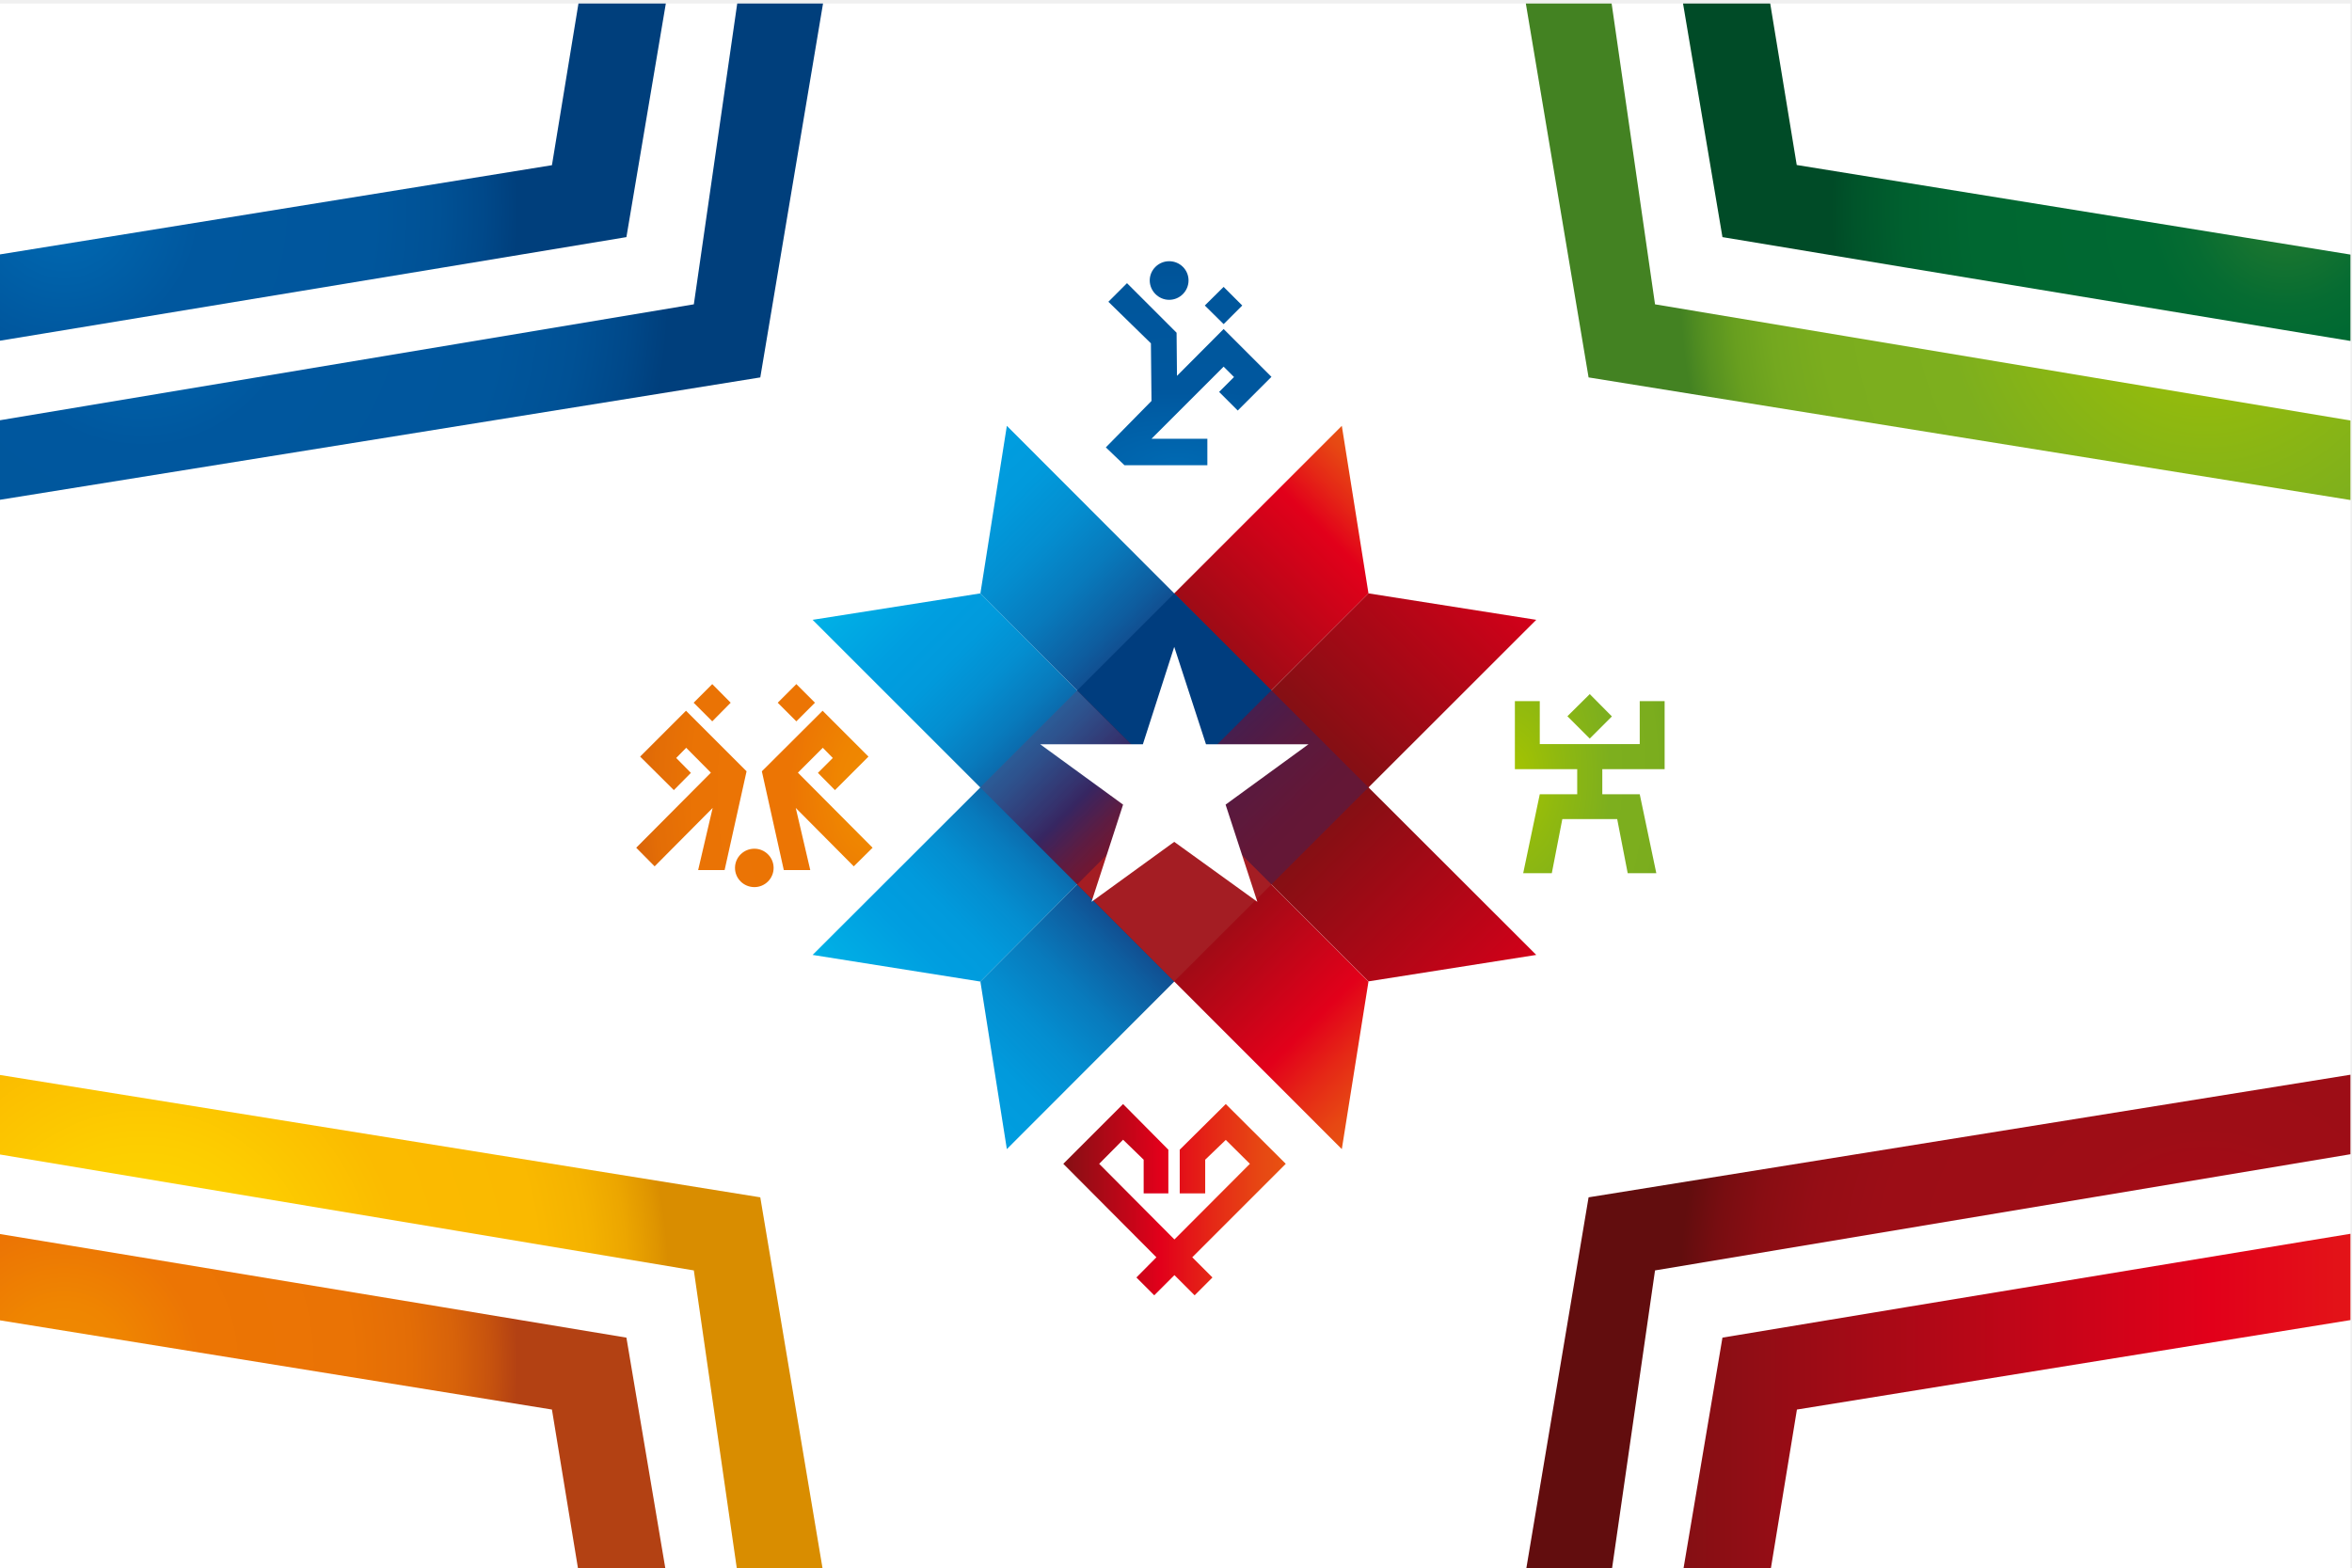
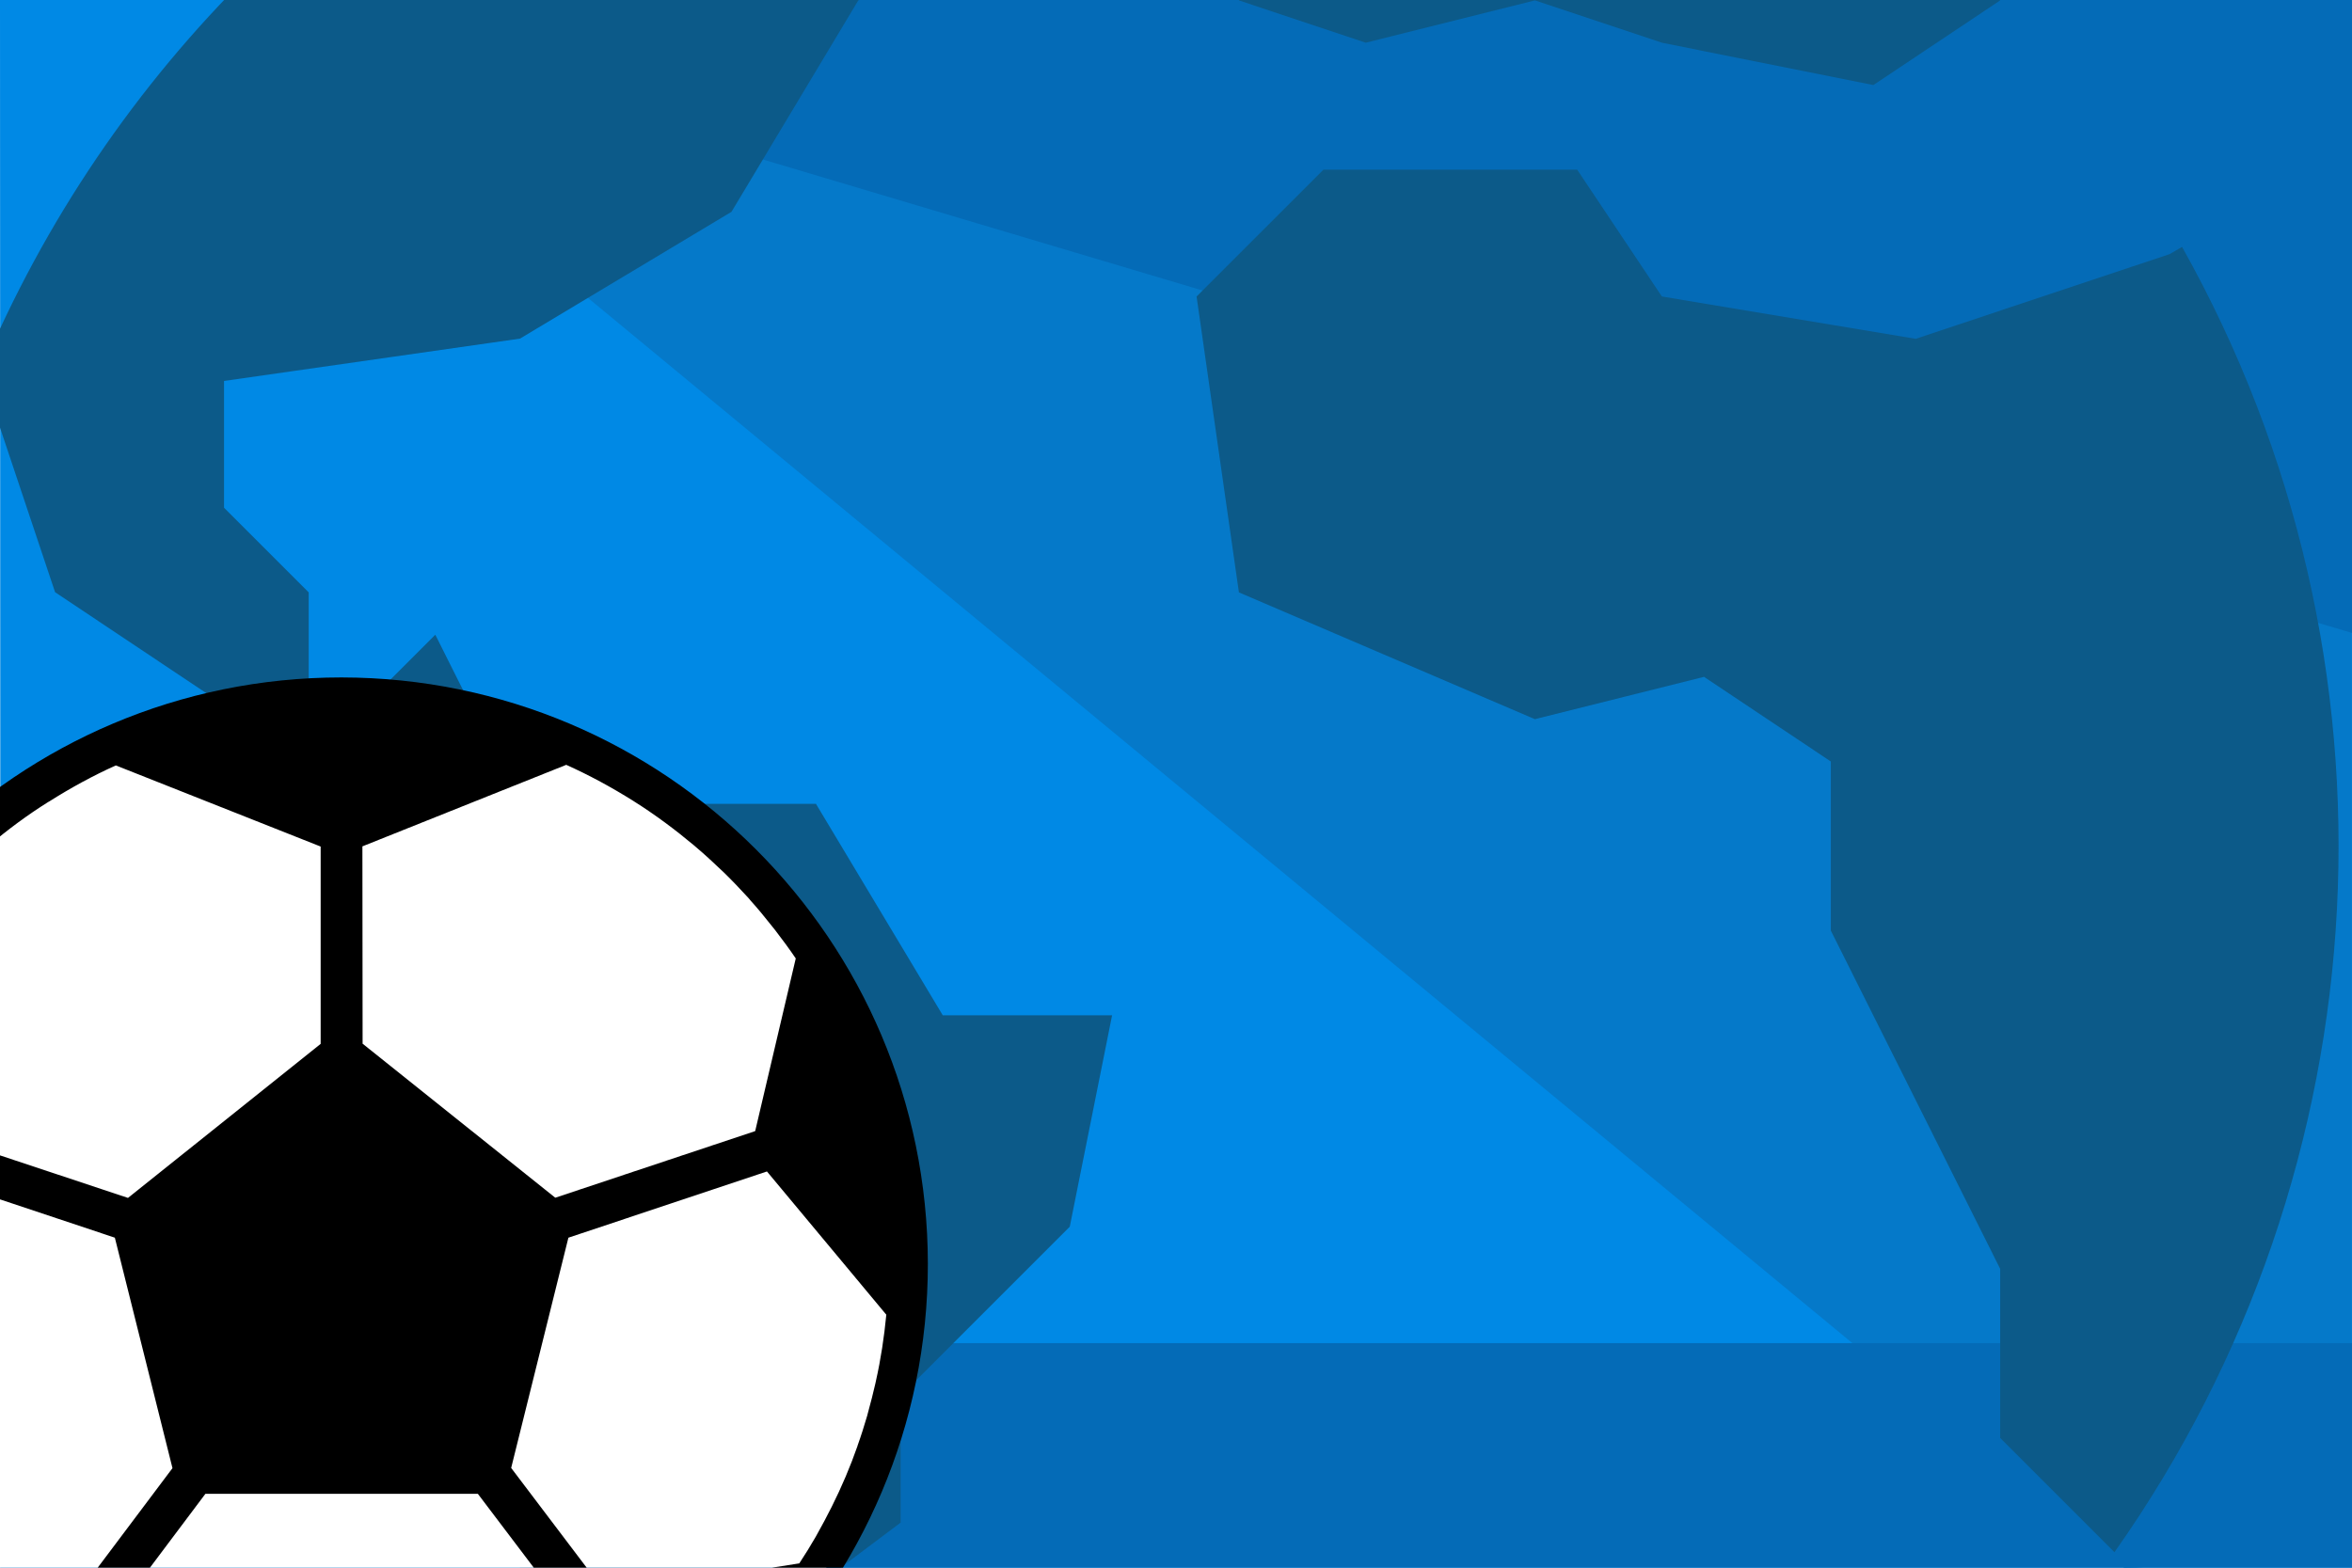
<svg xmlns="http://www.w3.org/2000/svg" xmlns:xlink="http://www.w3.org/1999/xlink" version="1.1" id="Layer_1" x="0px" y="0px" viewBox="0 0 1200 800" style="enable-background:new 0 0 1200 800;" xml:space="preserve">
  <style type="text/css">
- 	.st0{fill:#FFFFFF;}
- 	.st1{fill:none;}
- 	.st2{clip-path:url(#SVGID_2_);}
- 	.st3{clip-path:url(#SVGID_4_);fill:url(#SVGID_5_);}
- 	.st4{clip-path:url(#SVGID_15_);}
- 	.st5{clip-path:url(#SVGID_17_);fill:url(#SVGID_18_);}
- 	.st6{clip-path:url(#SVGID_20_);fill:url(#SVGID_21_);}
- 	.st7{clip-path:url(#SVGID_23_);}
- 	.st8{clip-path:url(#SVGID_25_);fill:url(#SVGID_26_);}
- 	.st9{clip-path:url(#SVGID_28_);}
- 	.st10{clip-path:url(#SVGID_30_);fill:url(#SVGID_31_);}
- 	.st11{clip-path:url(#SVGID_33_);}
- 	.st12{clip-path:url(#SVGID_35_);fill:url(#SVGID_36_);}
- 	.st13{clip-path:url(#SVGID_38_);fill:#A41D23;}
- 	.st14{opacity:0.15;clip-path:url(#SVGID_40_);}
- 	.st15{clip-path:url(#SVGID_42_);fill:#E2071A;}
- 	.st16{clip-path:url(#SVGID_44_);fill:#003D7E;}
- 	.st17{opacity:0.3;clip-path:url(#SVGID_46_);}
- 	.st18{clip-path:url(#SVGID_48_);fill:#162983;}
- 	.st19{clip-path:url(#SVGID_50_);fill:#FFFFFF;}
- 	.st20{clip-path:url(#SVGID_52_);}
- 	.st21{clip-path:url(#SVGID_54_);fill:url(#SVGID_55_);}
- 	.st22{fill:url(#SVGID_56_);}
- 	.st23{clip-path:url(#SVGID_58_);}
- 	.st24{fill:url(#SVGID_59_);}
- 	.st25{fill:url(#SVGID_60_);}
- 	.st26{fill:url(#SVGID_61_);}
- 	.st27{fill:url(#SVGID_62_);}
- 	.st28{fill:url(#SVGID_64_);}
- 	.st29{fill:url(#SVGID_65_);}
- 	.st30{fill:url(#SVGID_66_);}
- 	.st31{fill:url(#SVGID_67_);}
+ 	.st0{fill:#0089E5;}
+ 	.st1{fill:#0579C9;}
+ 	.st2{fill:#046BB7;}
+ 	.st3{clip-path:url(#SVGID_2_);}
+ 	.st4{fill:#0C5A89;}
+ 	.st5{fill:#FFFFFF;}
</style>
-   <rect x="-0.8" y="1.8" class="st0" width="1200" height="800" />
-   <path class="st1" d="M299.2,401.8c0,165.7,134.3,300,299.9,300c165.8,0,300.1-134.3,300.1-300s-134.3-300-300.1-300  C433.5,101.8,299.2,236.1,299.2,401.8" />
  <g>
    <g>
+       <path class="st0" d="M1200,800H0.3L0,0h1200V800z" />
+       <path class="st1" d="M116.1,0h967.7c63.9,0,116.1,50.7,116.1,114.6v570.9c0,63.8-52.3,114.6-116.1,114.6" />
      <g>
-         <g>
-           <defs>
-             <rect id="SVGID_1_" x="44.8" y="-151.4" width="1108.7" height="1108.8" />
-           </defs>
-           <clipPath id="SVGID_2_">
-             <use xlink:href="#SVGID_1_" style="overflow:visible;" />
-           </clipPath>
-           <g class="st2">
-             <g>
-               <g>
-                 <defs>
-                   <path id="SVGID_3_" d="M586.6,143.1c0-5.4,4.5-9.8,9.9-9.8c5.5,0,9.9,4.4,9.9,9.8c0,5.4-4.4,9.9-9.9,9.9          C591.1,153,586.6,148.5,586.6,143.1 M616,237.4v-13.5h-28.5l36.8-36.8l5.3,5.3L622,200l9.5,9.5l17.2-17.2l-24.4-24.4          l-23.8,23.9l-0.2-22L575,144.5l-9.5,9.5l21.7,21.2l0.3,29.4l-23.3,23.7l9.5,9.1C573.6,237.4,616,237.4,616,237.4z           M624.3,165.4l9.5-9.5l-9.5-9.5l-9.6,9.5L624.3,165.4z" />
-                 </defs>
-                 <clipPath id="SVGID_4_">
-                   <use xlink:href="#SVGID_3_" style="overflow:visible;" />
-                 </clipPath>
-                 <radialGradient id="SVGID_5_" cx="-934.983" cy="898.908" r="28.781" gradientTransform="matrix(-6.491845e-03 -4.679 -10.6495 1.468156e-02 10167.634 -4149.374)" gradientUnits="userSpaceOnUse">
-                   <stop offset="0" style="stop-color:#006AB3" />
-                   <stop offset="0.3" style="stop-color:#00579E" />
-                   <stop offset="0.683" style="stop-color:#00569C" />
-                   <stop offset="0.827" style="stop-color:#005195" />
-                   <stop offset="0.931" style="stop-color:#004889" />
-                   <stop offset="1" style="stop-color:#003F7C" />
-                 </radialGradient>
-                 <polygon class="st3" points="564.1,237.5 563.9,133.3 648.7,133.2 648.9,237.4        " />
-               </g>
-             </g>
-           </g>
-         </g>
-       </g>
-       <g>
-         <g>
-           <defs>
-             <rect id="SVGID_6_" x="44.8" y="-151.4" width="1108.7" height="1108.8" />
-           </defs>
-           <clipPath id="SVGID_7_">
-             <use xlink:href="#SVGID_6_" style="overflow:visible;" />
-           </clipPath>
-         </g>
-       </g>
-       <g>
-         <g>
-           <defs>
-             <rect id="SVGID_8_" x="44.8" y="-151.4" width="1108.7" height="1108.8" />
-           </defs>
-           <clipPath id="SVGID_9_">
-             <use xlink:href="#SVGID_8_" style="overflow:visible;" />
-           </clipPath>
-         </g>
-       </g>
-       <g>
-         <g>
-           <defs>
-             <rect id="SVGID_10_" x="44.8" y="-151.4" width="1108.7" height="1108.8" />
-           </defs>
-           <clipPath id="SVGID_11_">
-             <use xlink:href="#SVGID_10_" style="overflow:visible;" />
-           </clipPath>
-         </g>
-       </g>
-       <g>
-         <g>
-           <defs>
-             <rect id="SVGID_12_" x="44.8" y="-151.4" width="1108.7" height="1108.8" />
-           </defs>
-           <clipPath id="SVGID_13_">
-             <use xlink:href="#SVGID_12_" style="overflow:visible;" />
-           </clipPath>
-         </g>
-       </g>
-       <g>
-         <g>
-           <defs>
-             <rect id="SVGID_14_" x="44.8" y="-151.4" width="1108.7" height="1108.8" />
-           </defs>
-           <clipPath id="SVGID_15_">
-             <use xlink:href="#SVGID_14_" style="overflow:visible;" />
-           </clipPath>
-           <g class="st4">
-             <g>
-               <g>
-                 <defs>
-                   <path id="SVGID_16_" d="M394.7,442.9c0,5.4-4.4,9.8-9.8,9.8c-5.5,0-9.9-4.4-9.9-9.8s4.4-9.8,9.9-9.8          C390.3,433.1,394.7,437.5,394.7,442.9 M334,442.1l29.6-29.8l-7.4,31.7h13.5l11.2-50.4L350,362.7l-23.4,23.4l17.2,17.1          l8.7-8.8l-7.5-7.6l5.1-5.2l12.6,12.7l-38.1,38.3L334,442.1z M363.4,368.1l9.4-9.5l-9.4-9.5l-9.5,9.5L363.4,368.1z           M445.2,432.6l-38.1-38.3l12.7-12.7l5.1,5.2l-7.6,7.6l8.7,8.8l17.1-17.1l-23.4-23.4l-31,30.9l11.2,50.4h13.5l-7.4-31.7          l29.6,29.8L445.2,432.6z M415.8,358.6l-9.5-9.5l-9.5,9.5l9.5,9.5L415.8,358.6z" />
-                 </defs>
-                 <clipPath id="SVGID_17_">
-                   <use xlink:href="#SVGID_16_" style="overflow:visible;" />
-                 </clipPath>
-                 <radialGradient id="SVGID_18_" cx="-716.976" cy="1188.789" r="28.781" gradientTransform="matrix(-5.1349 0 0 7.8487 -3234.197 -8927.363)" gradientUnits="userSpaceOnUse">
-                   <stop offset="0" style="stop-color:#F08B00" />
-                   <stop offset="0.135" style="stop-color:#EF8501" />
-                   <stop offset="0.3" style="stop-color:#EC7504" />
-                   <stop offset="0.634" style="stop-color:#EA7305" />
-                   <stop offset="0.766" style="stop-color:#E36D06" />
-                   <stop offset="0.863" style="stop-color:#D7620A" />
-                   <stop offset="0.942" style="stop-color:#C6520E" />
-                   <stop offset="1" style="stop-color:#B34113" />
-                 </radialGradient>
-                 <rect x="324.4" y="349.1" class="st5" width="120.8" height="103.7" />
-               </g>
-             </g>
-           </g>
-         </g>
-       </g>
-       <g>
-         <g>
-           <g>
-             <g>
-               <g>
-                 <defs>
-                   <polygon id="SVGID_19_" points="549.6,451.3 549.6,451.3 500.2,500.9 414.6,487.3 500.1,401.9 500.1,401.8 684.6,217.3           698.2,302.8         " />
-                 </defs>
-                 <clipPath id="SVGID_20_">
-                   <use xlink:href="#SVGID_19_" style="overflow:visible;" />
-                 </clipPath>
-                 <linearGradient id="SVGID_21_" gradientUnits="userSpaceOnUse" x1="-665.874" y1="841.809" x2="-637.129" y2="841.809" gradientTransform="matrix(9.3926 -9.3926 -9.3926 -9.3926 14582.56 2146.501)">
-                   <stop offset="0" style="stop-color:#00B1E6" />
-                   <stop offset="0.11" style="stop-color:#009EE0" />
-                   <stop offset="0.168" style="stop-color:#019ADC" />
-                   <stop offset="0.227" style="stop-color:#048ED0" />
-                   <stop offset="0.286" style="stop-color:#087ABC" />
-                   <stop offset="0.345" style="stop-color:#0E5D9F" />
-                   <stop offset="0.404" style="stop-color:#16397B" />
-                   <stop offset="0.423" style="stop-color:#192B6D" />
-                   <stop offset="0.43" style="stop-color:#212967" />
-                   <stop offset="0.467" style="stop-color:#452049" />
-                   <stop offset="0.504" style="stop-color:#611832" />
-                   <stop offset="0.541" style="stop-color:#761321" />
-                   <stop offset="0.578" style="stop-color:#821017" />
-                   <stop offset="0.614" style="stop-color:#860F14" />
-                   <stop offset="0.883" style="stop-color:#E2001A" />
-                   <stop offset="0.931" style="stop-color:#E52816" />
-                   <stop offset="0.975" style="stop-color:#E74713" />
-                   <stop offset="1" style="stop-color:#E85212" />
-                 </linearGradient>
-                 <polygon class="st6" points="272.8,359.1 556.4,75.5 840,359.1 556.4,642.6        " />
-               </g>
-             </g>
-           </g>
-         </g>
-       </g>
-       <g>
-         <g>
-           <defs>
-             <rect id="SVGID_22_" x="44.8" y="-151.4" width="1108.7" height="1108.8" />
-           </defs>
-           <clipPath id="SVGID_23_">
-             <use xlink:href="#SVGID_22_" style="overflow:visible;" />
-           </clipPath>
-           <g class="st7">
-             <g>
-               <g>
-                 <defs>
-                   <polygon id="SVGID_24_" points="549.6,451.4 549.6,451.3 500.2,500.9 513.7,586.4 599.1,500.9 783.8,316.3 698.2,302.8                   " />
-                 </defs>
-                 <clipPath id="SVGID_25_">
-                   <use xlink:href="#SVGID_24_" style="overflow:visible;" />
-                 </clipPath>
-                 <linearGradient id="SVGID_26_" gradientUnits="userSpaceOnUse" x1="-666.137" y1="832.35" x2="-637.391" y2="832.35" gradientTransform="matrix(9.3561 -9.3561 -9.3561 -9.3561 14526.954 2134.746)">
-                   <stop offset="0" style="stop-color:#009EE0" />
-                   <stop offset="7.150000e-02" style="stop-color:#019ADC" />
-                   <stop offset="0.144" style="stop-color:#048ED0" />
-                   <stop offset="0.216" style="stop-color:#087ABC" />
-                   <stop offset="0.289" style="stop-color:#0E5D9F" />
-                   <stop offset="0.362" style="stop-color:#16397B" />
-                   <stop offset="0.387" style="stop-color:#192B6D" />
-                   <stop offset="0.398" style="stop-color:#212967" />
-                   <stop offset="0.457" style="stop-color:#452049" />
-                   <stop offset="0.517" style="stop-color:#611832" />
-                   <stop offset="0.576" style="stop-color:#761321" />
-                   <stop offset="0.635" style="stop-color:#821017" />
-                   <stop offset="0.693" style="stop-color:#860F14" />
-                   <stop offset="0.908" style="stop-color:#BA0517" />
-                   <stop offset="1" style="stop-color:#D20019" />
-                 </linearGradient>
-                 <polygon class="st8" points="358.4,444.6 642,161 925.5,444.6 642,728.2        " />
-               </g>
-             </g>
-           </g>
-         </g>
-       </g>
-       <g>
-         <g>
-           <defs>
-             <rect id="SVGID_27_" x="44.8" y="-151.4" width="1108.7" height="1108.8" />
-           </defs>
-           <clipPath id="SVGID_28_">
-             <use xlink:href="#SVGID_27_" style="overflow:visible;" />
-           </clipPath>
-           <g class="st9">
-             <g>
-               <g>
-                 <defs>
-                   <polygon id="SVGID_29_" points="549.6,352.3 549.6,352.3 500.2,302.8 414.6,316.3 500.1,401.8 500.1,401.8 684.6,586.4           698.2,500.9         " />
-                 </defs>
-                 <clipPath id="SVGID_30_">
-                   <use xlink:href="#SVGID_29_" style="overflow:visible;" />
-                 </clipPath>
-                 <linearGradient id="SVGID_31_" gradientUnits="userSpaceOnUse" x1="-482.23" y1="912.544" x2="-453.485" y2="912.544" gradientTransform="matrix(9.3936 9.3936 9.3936 -9.3936 -3620.732 13411.555)">
-                   <stop offset="0" style="stop-color:#00B1E6" />
-                   <stop offset="0.11" style="stop-color:#009EE0" />
-                   <stop offset="0.168" style="stop-color:#019ADC" />
-                   <stop offset="0.227" style="stop-color:#048ED0" />
-                   <stop offset="0.286" style="stop-color:#087ABC" />
-                   <stop offset="0.345" style="stop-color:#0E5D9F" />
-                   <stop offset="0.404" style="stop-color:#16397B" />
-                   <stop offset="0.423" style="stop-color:#192B6D" />
-                   <stop offset="0.43" style="stop-color:#212967" />
-                   <stop offset="0.467" style="stop-color:#452049" />
-                   <stop offset="0.504" style="stop-color:#611832" />
-                   <stop offset="0.541" style="stop-color:#761321" />
-                   <stop offset="0.578" style="stop-color:#821017" />
-                   <stop offset="0.614" style="stop-color:#860F14" />
-                   <stop offset="0.853" style="stop-color:#E2001A" />
-                   <stop offset="0.913" style="stop-color:#E52816" />
-                   <stop offset="0.969" style="stop-color:#E74713" />
-                   <stop offset="1" style="stop-color:#E85212" />
-                 </linearGradient>
-                 <polygon class="st10" points="556.4,161 839.9,444.6 556.4,728.1 272.9,444.6        " />
-               </g>
-             </g>
-           </g>
-         </g>
-       </g>
-       <g>
-         <g>
-           <defs>
-             <rect id="SVGID_32_" x="44.8" y="-151.4" width="1108.7" height="1108.8" />
-           </defs>
-           <clipPath id="SVGID_33_">
-             <use xlink:href="#SVGID_32_" style="overflow:visible;" />
-           </clipPath>
-           <g class="st11">
-             <g>
-               <g>
-                 <defs>
-                   <polygon id="SVGID_34_" points="549.6,352.3 549.6,352.3 500.2,302.8 513.7,217.3 599.1,302.8 783.8,487.3 698.2,500.8                   " />
-                 </defs>
-                 <clipPath id="SVGID_35_">
-                   <use xlink:href="#SVGID_34_" style="overflow:visible;" />
-                 </clipPath>
-                 <linearGradient id="SVGID_36_" gradientUnits="userSpaceOnUse" x1="-482.231" y1="921.466" x2="-453.486" y2="921.466" gradientTransform="matrix(9.3936 9.3936 9.3936 -9.3936 -3619.002 13409.806)">
-                   <stop offset="0" style="stop-color:#009EE0" />
-                   <stop offset="7.150000e-02" style="stop-color:#019ADC" />
-                   <stop offset="0.144" style="stop-color:#048ED0" />
-                   <stop offset="0.216" style="stop-color:#087ABC" />
-                   <stop offset="0.289" style="stop-color:#0E5D9F" />
-                   <stop offset="0.362" style="stop-color:#16397B" />
-                   <stop offset="0.387" style="stop-color:#192B6D" />
-                   <stop offset="0.397" style="stop-color:#212967" />
-                   <stop offset="0.455" style="stop-color:#452049" />
-                   <stop offset="0.514" style="stop-color:#611832" />
-                   <stop offset="0.572" style="stop-color:#761321" />
-                   <stop offset="0.63" style="stop-color:#821017" />
-                   <stop offset="0.686" style="stop-color:#860F14" />
-                   <stop offset="0.906" style="stop-color:#BA0517" />
-                   <stop offset="1" style="stop-color:#D20019" />
-                 </linearGradient>
-                 <polygon class="st12" points="642,75.5 925.5,359 642,642.6 358.4,359        " />
-               </g>
-             </g>
-           </g>
-         </g>
-       </g>
-       <g>
-         <g>
-           <defs>
-             <rect id="SVGID_37_" x="44.8" y="-151.4" width="1108.7" height="1108.8" />
-           </defs>
-           <clipPath id="SVGID_38_">
-             <use xlink:href="#SVGID_37_" style="overflow:visible;" />
-           </clipPath>
-           <polygon class="st13" points="599.1,500.8 648.7,451.3 599.1,401.8 549.6,451.3     " />
-         </g>
-       </g>
-       <g>
-         <g>
-           <defs>
-             <rect id="SVGID_39_" x="44.8" y="-151.4" width="1108.7" height="1108.8" />
-           </defs>
-           <clipPath id="SVGID_40_">
-             <use xlink:href="#SVGID_39_" style="overflow:visible;" />
-           </clipPath>
-           <g class="st14">
-             <g>
-               <g>
-                 <g>
-                   <defs>
-                     <rect id="SVGID_41_" x="500.1" y="352.3" width="99.1" height="99" />
-                   </defs>
-                   <clipPath id="SVGID_42_">
-                     <use xlink:href="#SVGID_41_" style="overflow:visible;" />
-                   </clipPath>
-                   <polygon class="st15" points="549.6,451.3 599.1,401.8 549.6,352.3 500.1,401.8         " />
-                 </g>
-               </g>
-             </g>
-           </g>
-         </g>
-       </g>
-       <g>
-         <g>
-           <defs>
-             <rect id="SVGID_43_" x="44.8" y="-151.4" width="1108.7" height="1108.8" />
-           </defs>
-           <clipPath id="SVGID_44_">
-             <use xlink:href="#SVGID_43_" style="overflow:visible;" />
-           </clipPath>
-           <polygon class="st16" points="599.1,401.8 648.7,352.3 599.1,302.8 549.6,352.3     " />
-         </g>
-       </g>
-       <g>
-         <g>
-           <defs>
-             <rect id="SVGID_45_" x="44.8" y="-151.4" width="1108.7" height="1108.8" />
-           </defs>
-           <clipPath id="SVGID_46_">
-             <use xlink:href="#SVGID_45_" style="overflow:visible;" />
-           </clipPath>
-           <g class="st17">
-             <g>
-               <g>
-                 <g>
-                   <defs>
-                     <rect id="SVGID_47_" x="599.1" y="352.3" width="99" height="99" />
-                   </defs>
-                   <clipPath id="SVGID_48_">
-                     <use xlink:href="#SVGID_47_" style="overflow:visible;" />
-                   </clipPath>
-                   <polygon class="st18" points="648.7,451.3 698.2,401.8 648.7,352.3 599.1,401.8         " />
-                 </g>
-               </g>
-             </g>
-           </g>
-         </g>
-       </g>
-       <g>
-         <g>
-           <defs>
-             <rect id="SVGID_49_" x="44.8" y="-151.4" width="1108.7" height="1108.8" />
-           </defs>
-           <clipPath id="SVGID_50_">
-             <use xlink:href="#SVGID_49_" style="overflow:visible;" />
-           </clipPath>
-           <polygon class="st19" points="599.1,330.1 615.3,379.8 667.6,379.8 625.3,410.6 641.5,460.2 599.1,429.6 556.9,460.2 573,410.6       530.7,379.8 583.1,379.8     " />
-         </g>
-       </g>
-       <g>
-         <g>
-           <defs>
-             <rect id="SVGID_51_" x="44.8" y="-151.4" width="1108.7" height="1108.8" />
-           </defs>
-           <clipPath id="SVGID_52_">
-             <use xlink:href="#SVGID_51_" style="overflow:visible;" />
-           </clipPath>
-           <g class="st20">
-             <g>
-               <g>
-                 <defs>
-                   <path id="SVGID_53_" d="M811.1,376.9l-11.4-11.4l11.4-11.3l11.3,11.4L811.1,376.9z M849.3,392.4v-34.6h-12.7v21.9h-51v-21.9          h-12.7v34.7h31.8v12.8h-19.1l-8.5,40.5h14.6l5.4-27.8h28l5.4,27.8h14.6l-8.5-40.5h-19.1v-12.8h31.8V392.4z" />
-                 </defs>
-                 <clipPath id="SVGID_54_">
-                   <use xlink:href="#SVGID_53_" style="overflow:visible;" />
-                 </clipPath>
-                 <radialGradient id="SVGID_55_" cx="-338.031" cy="680.089" r="28.781" gradientTransform="matrix(3.4874 0 0 -5.9463 1950.493 4439.627)" gradientUnits="userSpaceOnUse">
-                   <stop offset="0" style="stop-color:#A5C400" />
-                   <stop offset="0.233" style="stop-color:#90B90F" />
-                   <stop offset="0.5" style="stop-color:#7DAF1E" />
-                   <stop offset="0.737" style="stop-color:#7BAD1E" />
-                   <stop offset="0.831" style="stop-color:#74A81F" />
-                   <stop offset="0.9" style="stop-color:#689F1F" />
-                   <stop offset="0.956" style="stop-color:#579121" />
-                   <stop offset="1" style="stop-color:#438222" />
-                 </radialGradient>
-                 <rect x="772.9" y="354.1" class="st21" width="76.4" height="91.5" />
-               </g>
-             </g>
-           </g>
-         </g>
+         <path class="st2" d="M116.1,0H1200v323" />
+         <path class="st2" d="M1200,685.4c0,63.8,0,114.6,0,114.6H0c0,0,0-50.7,0-114.6" />
      </g>
    </g>
  </g>
  <g>
-     <g>
-       <linearGradient id="SVGID_56_" gradientUnits="userSpaceOnUse" x1="542.507" y1="2246.203" x2="656.007" y2="2246.203" gradientTransform="matrix(1 0 0 1 0 -1634)">
-         <stop offset="6.000000e-03" style="stop-color:#860F14" />
-         <stop offset="0.439" style="stop-color:#E2001A" />
-         <stop offset="0.67" style="stop-color:#E52816" />
-         <stop offset="0.881" style="stop-color:#E74713" />
-         <stop offset="1" style="stop-color:#E85212" />
-       </linearGradient>
-       <polygon id="SVGID_63_" class="st22" points="599.2,650.7 588.9,661 579.8,651.9 590,641.6 542.5,593.9 573,563.4 596.1,586.7     596.1,609 583.5,609 583.5,591.8 573,581.6 560.8,593.9 599.2,632.5 637.7,593.9 625.4,581.7 614.9,591.8 614.9,609 601.9,609     601.9,586.7 625.4,563.4 656,593.9 608.3,641.6 618.6,651.9 609.5,661   " />
+     <defs>
+       <rect id="SVGID_1_" width="1200" height="800" />
+     </defs>
+     <clipPath id="SVGID_2_">
+       <use xlink:href="#SVGID_1_" style="overflow:visible;" />
+     </clipPath>
+     <g class="st3">
+       <path class="st4" d="M1020.5,0.2l-64.7,43.2L847.9,21.8L783.1,0.2l-86.3,21.6L632.1,0.2l43.2-86.3h86.3l84.6-42.3    C911.4-96.1,970.4-52.6,1020.5,0.2z" />
+       <path class="st4" d="M524.2-86.1l-21.6,64.7L437.9,0.2l-64.7,107.9l-107.9,64.7l-151,21.6v64.7l43.2,43.2v86.3l-64.7-43.2    l-64.7-43.2L-9.6,189.5C55,35.5,178.5-86.3,333.5-148.6l61.3,41L524.2-86.1z" />
+       <polygon class="st4" points="567.4,518.1 545.8,626 459.5,712.3 459.5,777 373.2,841.8 373.2,949.6 308.4,928.1 265.3,820.2     265.3,604.4 157.4,582.8 114.2,496.5 114.2,431.8 157.4,388.6 222.1,323.9 265.3,410.2 416.3,410.2 481,518.1   " />
+       <path class="st4" d="M1113.3,126c117.8,210.1,104.4,469.3-34.5,666.1l-58.3-58.3v-86.3l-43.2-86.3l-43.2-86.3v-86.3l-64.7-43.2    l-86.3,21.6l-151-64.7l-21.6-151l64.7-64.7h129.5l43.2,64.7l129.5,21.6l129.5-43.2L1113.3,126z" />
    </g>
-   </g>
-   <g>
-     <g>
-       <defs>
-         <rect id="SVGID_57_" x="-0.8" y="1.8" width="1200" height="800" />
-       </defs>
-       <clipPath id="SVGID_58_">
-         <use xlink:href="#SVGID_57_" style="overflow:visible;" />
-       </clipPath>
-       <g class="st23">
-         <radialGradient id="SVGID_59_" cx="1125.807" cy="654.047" r="268.496" gradientTransform="matrix(1 0 0 -1 0 802)" gradientUnits="userSpaceOnUse">
-           <stop offset="0" style="stop-color:#A5C400" />
-           <stop offset="0.233" style="stop-color:#90B90F" />
-           <stop offset="0.5" style="stop-color:#7DAF1E" />
-           <stop offset="0.736" style="stop-color:#7BAD1E" />
-           <stop offset="0.83" style="stop-color:#74A81F" />
-           <stop offset="0.9" style="stop-color:#689F1F" />
-           <stop offset="0.956" style="stop-color:#569121" />
-           <stop offset="1" style="stop-color:#438222" />
-         </radialGradient>
-         <polygon class="st24" points="777.6,-3.5 810.5,192.6 1474,299.4 1474,260.5 844.4,155.3 821.5,-3.5    " />
-         <radialGradient id="SVGID_60_" cx="1165.707" cy="694.734" r="231.377" gradientTransform="matrix(1 0 0 -1 0 802)" gradientUnits="userSpaceOnUse">
-           <stop offset="0" style="stop-color:#2A7D2F" />
-           <stop offset="9.550000e-02" style="stop-color:#177430" />
-           <stop offset="0.212" style="stop-color:#066C32" />
-           <stop offset="0.3" style="stop-color:#006932" />
-           <stop offset="0.689" style="stop-color:#006731" />
-           <stop offset="0.839" style="stop-color:#00602F" />
-           <stop offset="0.948" style="stop-color:#00542A" />
-           <stop offset="1" style="stop-color:#004B27" />
-         </radialGradient>
-         <path class="st25" d="M857.8-3.5l21,124.5c0,0,594.8,98.9,594.8,97s-1.3-43.9-1.3-43.9L916.7,84.2L902.3-3.5H857.8z" />
-         <radialGradient id="SVGID_61_" cx="72.607" cy="654.047" r="268.496" gradientTransform="matrix(1 0 0 -1 0 802)" gradientUnits="userSpaceOnUse">
-           <stop offset="0" style="stop-color:#006AB3" />
-           <stop offset="0.3" style="stop-color:#00579E" />
-           <stop offset="0.683" style="stop-color:#00569C" />
-           <stop offset="0.827" style="stop-color:#005195" />
-           <stop offset="0.931" style="stop-color:#004889" />
-           <stop offset="1" style="stop-color:#003F7C" />
-         </radialGradient>
-         <polygon class="st26" points="420.8,-3.5 387.9,192.6 -275.6,299.4 -275.6,260.5 354,155.3 376.9,-3.5    " />
-         <radialGradient id="SVGID_62_" cx="32.707" cy="694.734" r="231.377" gradientTransform="matrix(1 0 0 -1 0 802)" gradientUnits="userSpaceOnUse">
-           <stop offset="0" style="stop-color:#006AB3" />
-           <stop offset="0.3" style="stop-color:#00579E" />
-           <stop offset="0.683" style="stop-color:#00569C" />
-           <stop offset="0.827" style="stop-color:#005195" />
-           <stop offset="0.931" style="stop-color:#004889" />
-           <stop offset="1" style="stop-color:#003F7C" />
-         </radialGradient>
-         <path class="st27" d="M340.6-3.5l-21,124.5c0,0-594.8,98.9-594.8,97s1.3-43.9,1.3-43.9l555.5-89.8L296-3.5L340.6-3.5L340.6-3.5z" />
-         <radialGradient id="SVGID_64_" cx="1125.807" cy="146.347" r="268.496" gradientTransform="matrix(1 0 0 -1 0 802)" gradientUnits="userSpaceOnUse">
-           <stop offset="0" style="stop-color:#AF0917" />
-           <stop offset="0.3" style="stop-color:#9E0D16" />
-           <stop offset="0.628" style="stop-color:#9C0D16" />
-           <stop offset="0.76" style="stop-color:#950D15" />
-           <stop offset="0.856" style="stop-color:#890D13" />
-           <stop offset="0.934" style="stop-color:#780D11" />
-           <stop offset="1" style="stop-color:#620D0E" />
-         </radialGradient>
-         <polygon class="st28" points="777.6,807.1 810.5,611 1474,504.2 1474,543.1 844.4,648.3 821.5,807.1    " />
-         <linearGradient id="SVGID_65_" gradientUnits="userSpaceOnUse" x1="857.807" y1="105.661" x2="1473.607" y2="105.661" gradientTransform="matrix(1 0 0 -1 0 802)">
-           <stop offset="6.000000e-03" style="stop-color:#860F14" />
-           <stop offset="0.439" style="stop-color:#E2001A" />
-           <stop offset="0.67" style="stop-color:#E52816" />
-           <stop offset="0.881" style="stop-color:#E74713" />
-           <stop offset="1" style="stop-color:#E85212" />
-         </linearGradient>
-         <path class="st29" d="M857.8,807.1l21-124.5c0,0,594.8-98.9,594.8-97s-1.3,43.9-1.3,43.9l-555.5,89.8l-14.4,87.8H857.8z" />
-         <radialGradient id="SVGID_66_" cx="72.607" cy="146.347" r="268.496" gradientTransform="matrix(1 0 0 -1 0 802)" gradientUnits="userSpaceOnUse">
-           <stop offset="0" style="stop-color:#FFDE00" />
-           <stop offset="0.275" style="stop-color:#FDCD00" />
-           <stop offset="0.5" style="stop-color:#FBBB00" />
-           <stop offset="0.754" style="stop-color:#FAB900" />
-           <stop offset="0.852" style="stop-color:#F4B200" />
-           <stop offset="0.922" style="stop-color:#ECA600" />
-           <stop offset="0.98" style="stop-color:#DF9500" />
-           <stop offset="1" style="stop-color:#D98D00" />
-         </radialGradient>
-         <polygon class="st30" points="420.8,807.1 387.9,611 -275.6,504.2 -275.6,543.1 354,648.3 376.9,807.1    " />
-         <radialGradient id="SVGID_67_" cx="32.707" cy="105.661" r="231.377" gradientTransform="matrix(1 0 0 -1 0 802)" gradientUnits="userSpaceOnUse">
-           <stop offset="0" style="stop-color:#F08B00" />
-           <stop offset="0.135" style="stop-color:#EF8501" />
-           <stop offset="0.3" style="stop-color:#EC7504" />
-           <stop offset="0.634" style="stop-color:#EA7305" />
-           <stop offset="0.766" style="stop-color:#E36D06" />
-           <stop offset="0.863" style="stop-color:#D7620A" />
-           <stop offset="0.942" style="stop-color:#C6520E" />
-           <stop offset="1" style="stop-color:#B34113" />
-         </radialGradient>
-         <path class="st31" d="M340.6,807.1l-21-124.5c0,0-594.8-98.9-594.8-97s1.3,43.9,1.3,43.9l555.5,89.8l14.4,87.8H340.6z" />
-       </g>
+     <g class="st3">
+       <path class="st5" d="M174.2,352.9c-161.2,0-291.9,130.7-291.9,291.9S13,936.8,174.2,936.8s291.9-130.7,291.9-291.9    C466,483.7,335.4,353.1,174.2,352.9z" />
+       <path d="M174.2,345.7C9,345.7-125,479.6-125,644.9S9,944.1,174.2,944.1s299.2-134,299.2-299.2    C473.2,479.7,339.4,345.9,174.2,345.7z M184.9,431.9l104-41.6c11.8,5.3,23.2,11.5,34.2,18.4l0.3,0.2c10.8,6.8,21,14.4,30.8,22.6    l0.8,0.7c4.4,3.7,8.6,7.6,12.7,11.5c0.5,0.5,1.1,1,1.6,1.5c4.3,4.2,8.5,8.6,12.6,13.1c0.3,0.4,0.7,0.8,1,1.2    c3.6,4,7,8.1,10.3,12.3c0.8,1,1.6,2,2.4,3c3.6,4.7,7.1,9.4,10.4,14.3l-20.7,88.1l-102,34l-98.3-78.6L184.9,431.9z M-47.1,474.9    c0.8-1,1.6-2,2.4-3c3.3-4.2,6.7-8.2,10.2-12.2c0.4-0.4,0.7-0.8,1.1-1.3c4-4.5,8.2-8.8,12.5-13.1c0.5-0.5,1-1,1.5-1.4    c4.1-3.9,8.3-7.8,12.6-11.5l1-0.8c9.7-8.2,19.8-15.7,30.5-22.4l0.4-0.2c10.9-6.9,22.2-13.1,34-18.4l104.5,41.4v100.7l-98.3,78.6    l-102-33.9l-20.7-88.1C-54.2,484.3-50.7,479.6-47.1,474.9z M-59.2,797.9c-2.9-4.5-5.7-9-8.4-13.7l-0.6-1.1    c-2.7-4.6-5.2-9.3-7.5-14.1l-0.1-0.2c-5-10-9.4-20.4-13.1-30.9v-0.1c-1.8-5-3.4-10.1-4.9-15.2l-0.5-1.9c-1.4-4.8-2.6-9.7-3.7-14.6    c-0.1-0.5-0.2-0.9-0.3-1.4c-2.4-11.1-4.2-22.4-5.3-33.8l60.9-73.1l101.3,33.8l29.4,117.6l-48.3,64.3L-59.2,797.9z M240.6,916.1    c-5,1.2-10.1,2.3-15.2,3.3c-0.7,0.1-1.4,0.3-2.2,0.4c-4.4,0.8-8.8,1.4-13.2,2c-1.2,0.2-2.3,0.3-3.5,0.5c-4.1,0.5-8.2,0.8-12.4,1.1    c-1.3,0.1-2.6,0.2-3.9,0.3c-5.3,0.3-10.6,0.5-16,0.5c-4.9,0-9.8-0.1-14.7-0.4c-0.6,0-1.2-0.1-1.7-0.1c-4.3-0.2-8.7-0.6-13-1    l-0.5-0.1c-9.4-1-18.8-2.5-28.1-4.5l-59-92.4l47.6-63.4h139l48.3,63.8L240.6,916.1z M446.9,704.7c-0.1,0.5-0.2,0.9-0.3,1.4    c-1.1,4.9-2.4,9.8-3.7,14.6l-0.5,1.9c-1.5,5.1-3.1,10.2-4.9,15.2v0.1c-3.7,10.6-8.1,20.9-13.1,30.9l-0.1,0.2    c-2.4,4.8-4.9,9.5-7.5,14.1l-0.6,1.1c-2.7,4.7-5.5,9.2-8.4,13.6l-98.4,15.5l-48.6-64.2L290,631.6l101.3-33.8l60.9,73.1    C451.1,682.3,449.4,693.6,446.9,704.7z" />
    </g>
  </g>
</svg>
